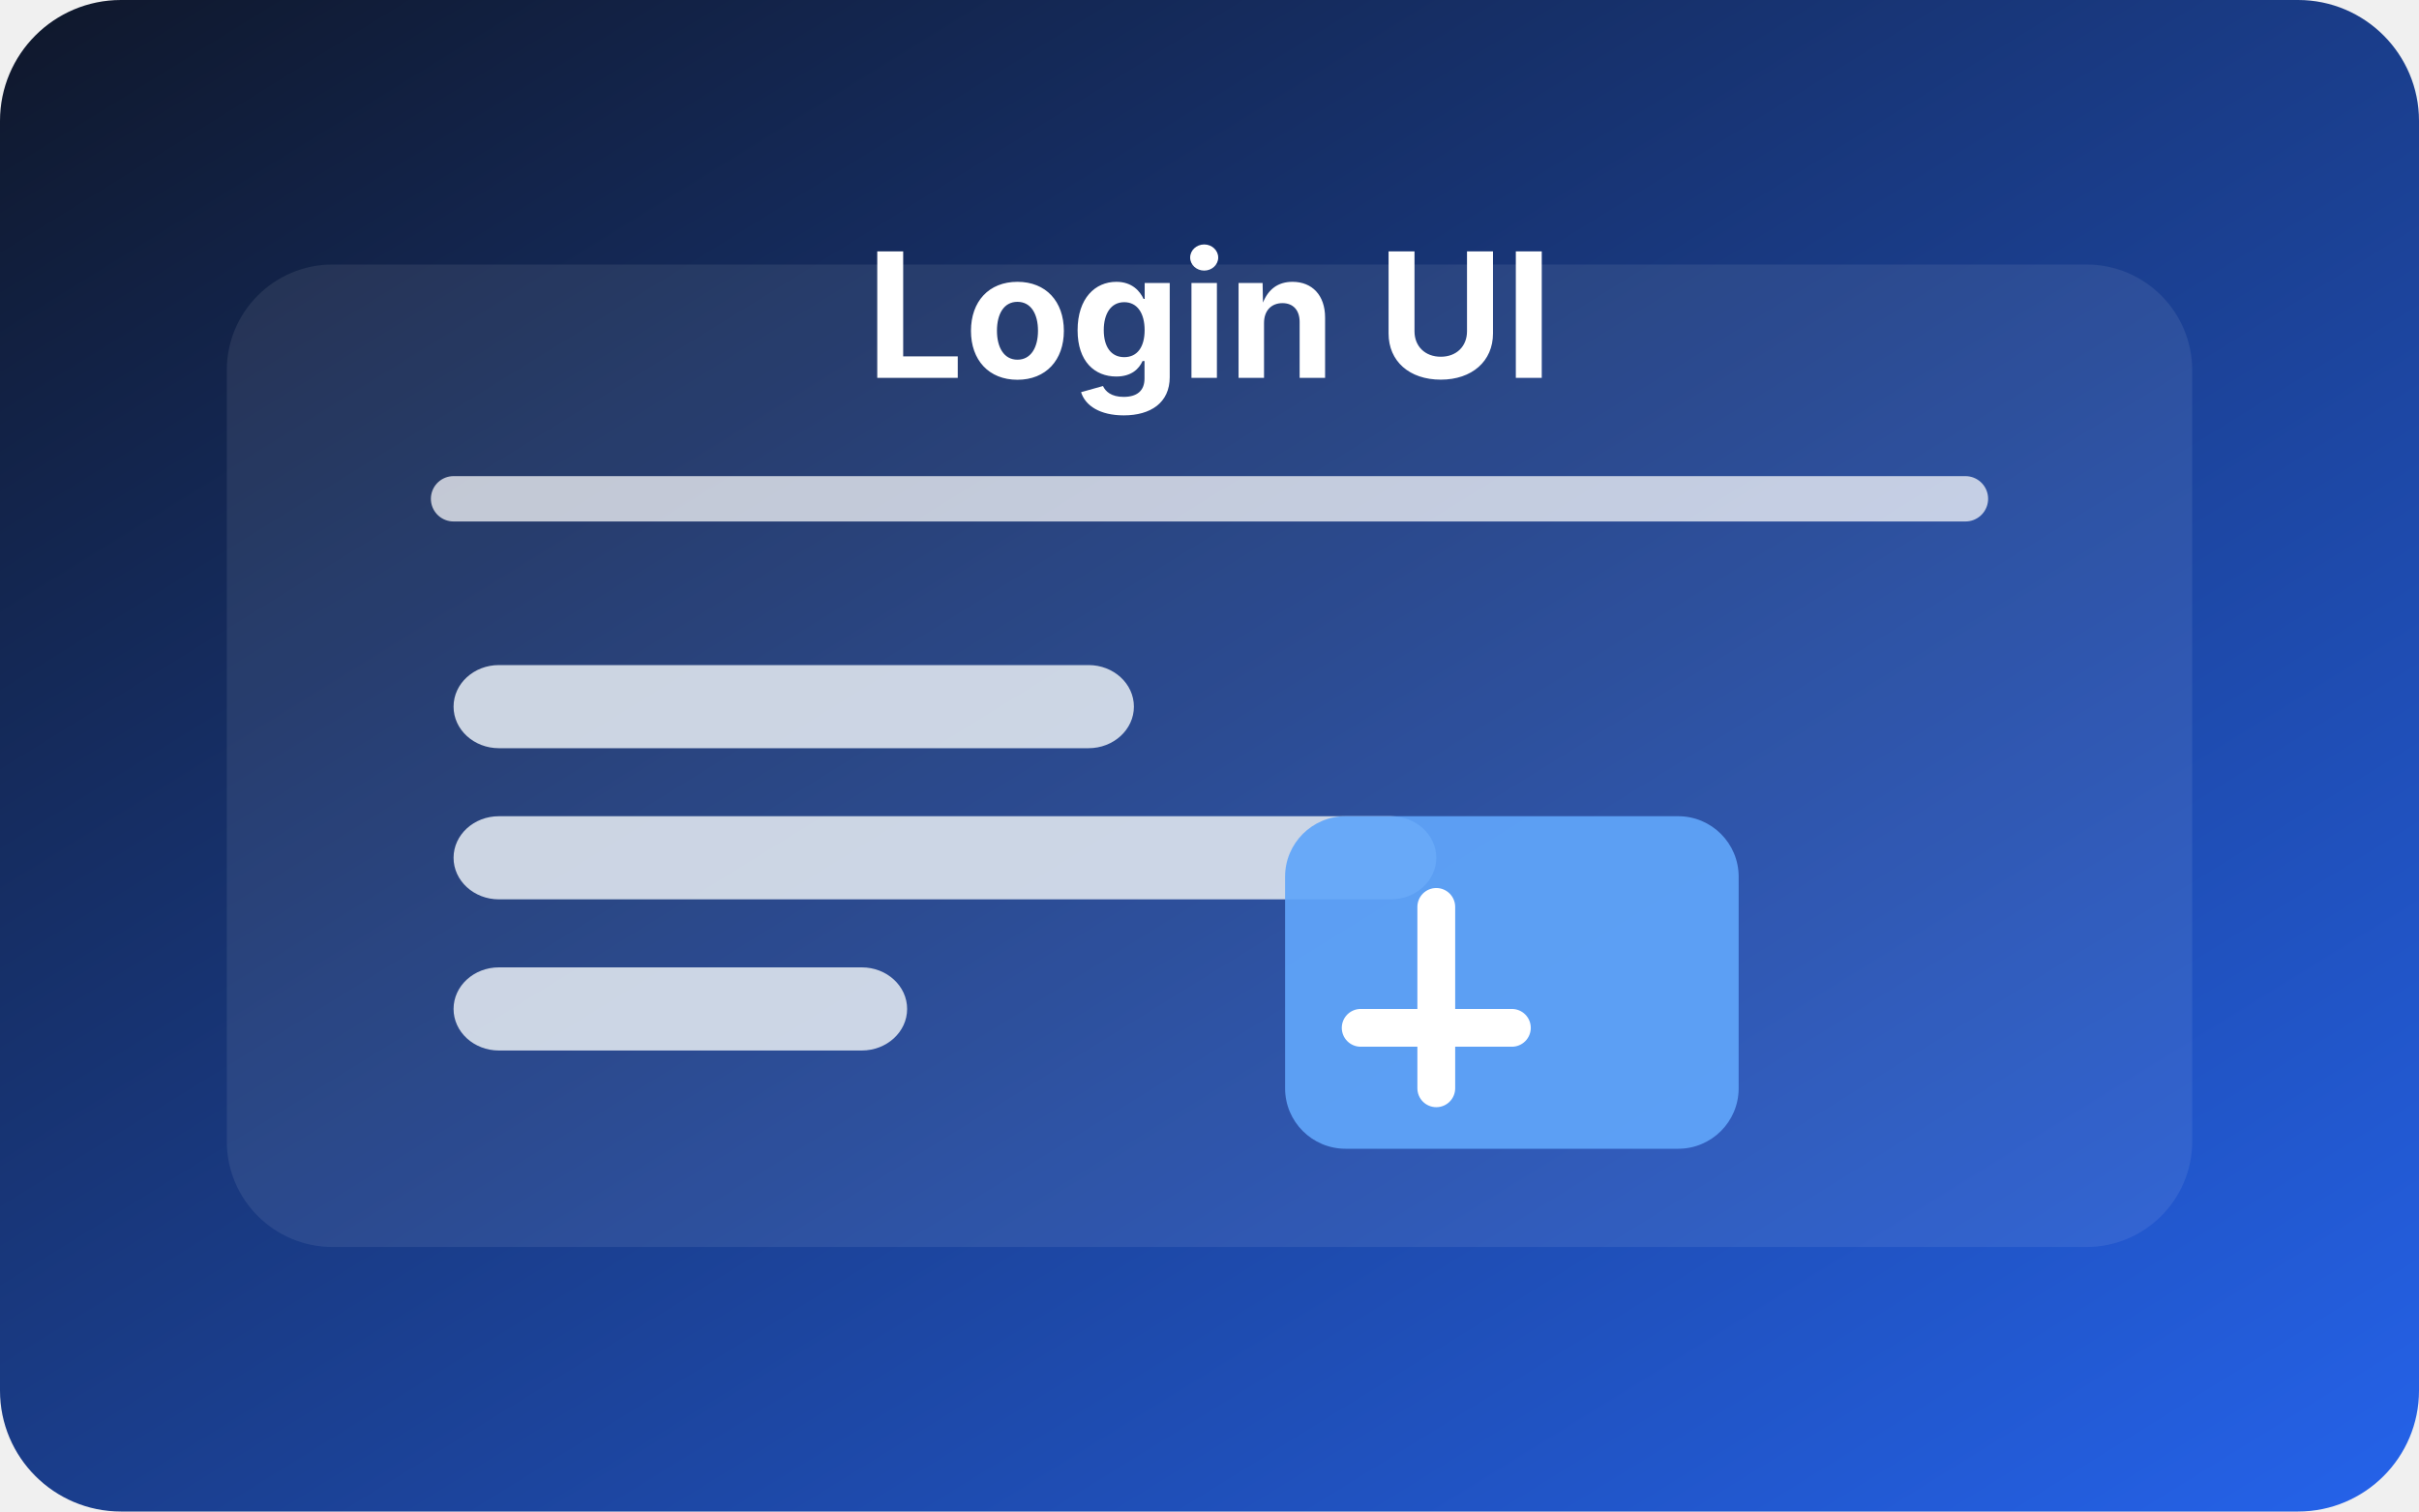
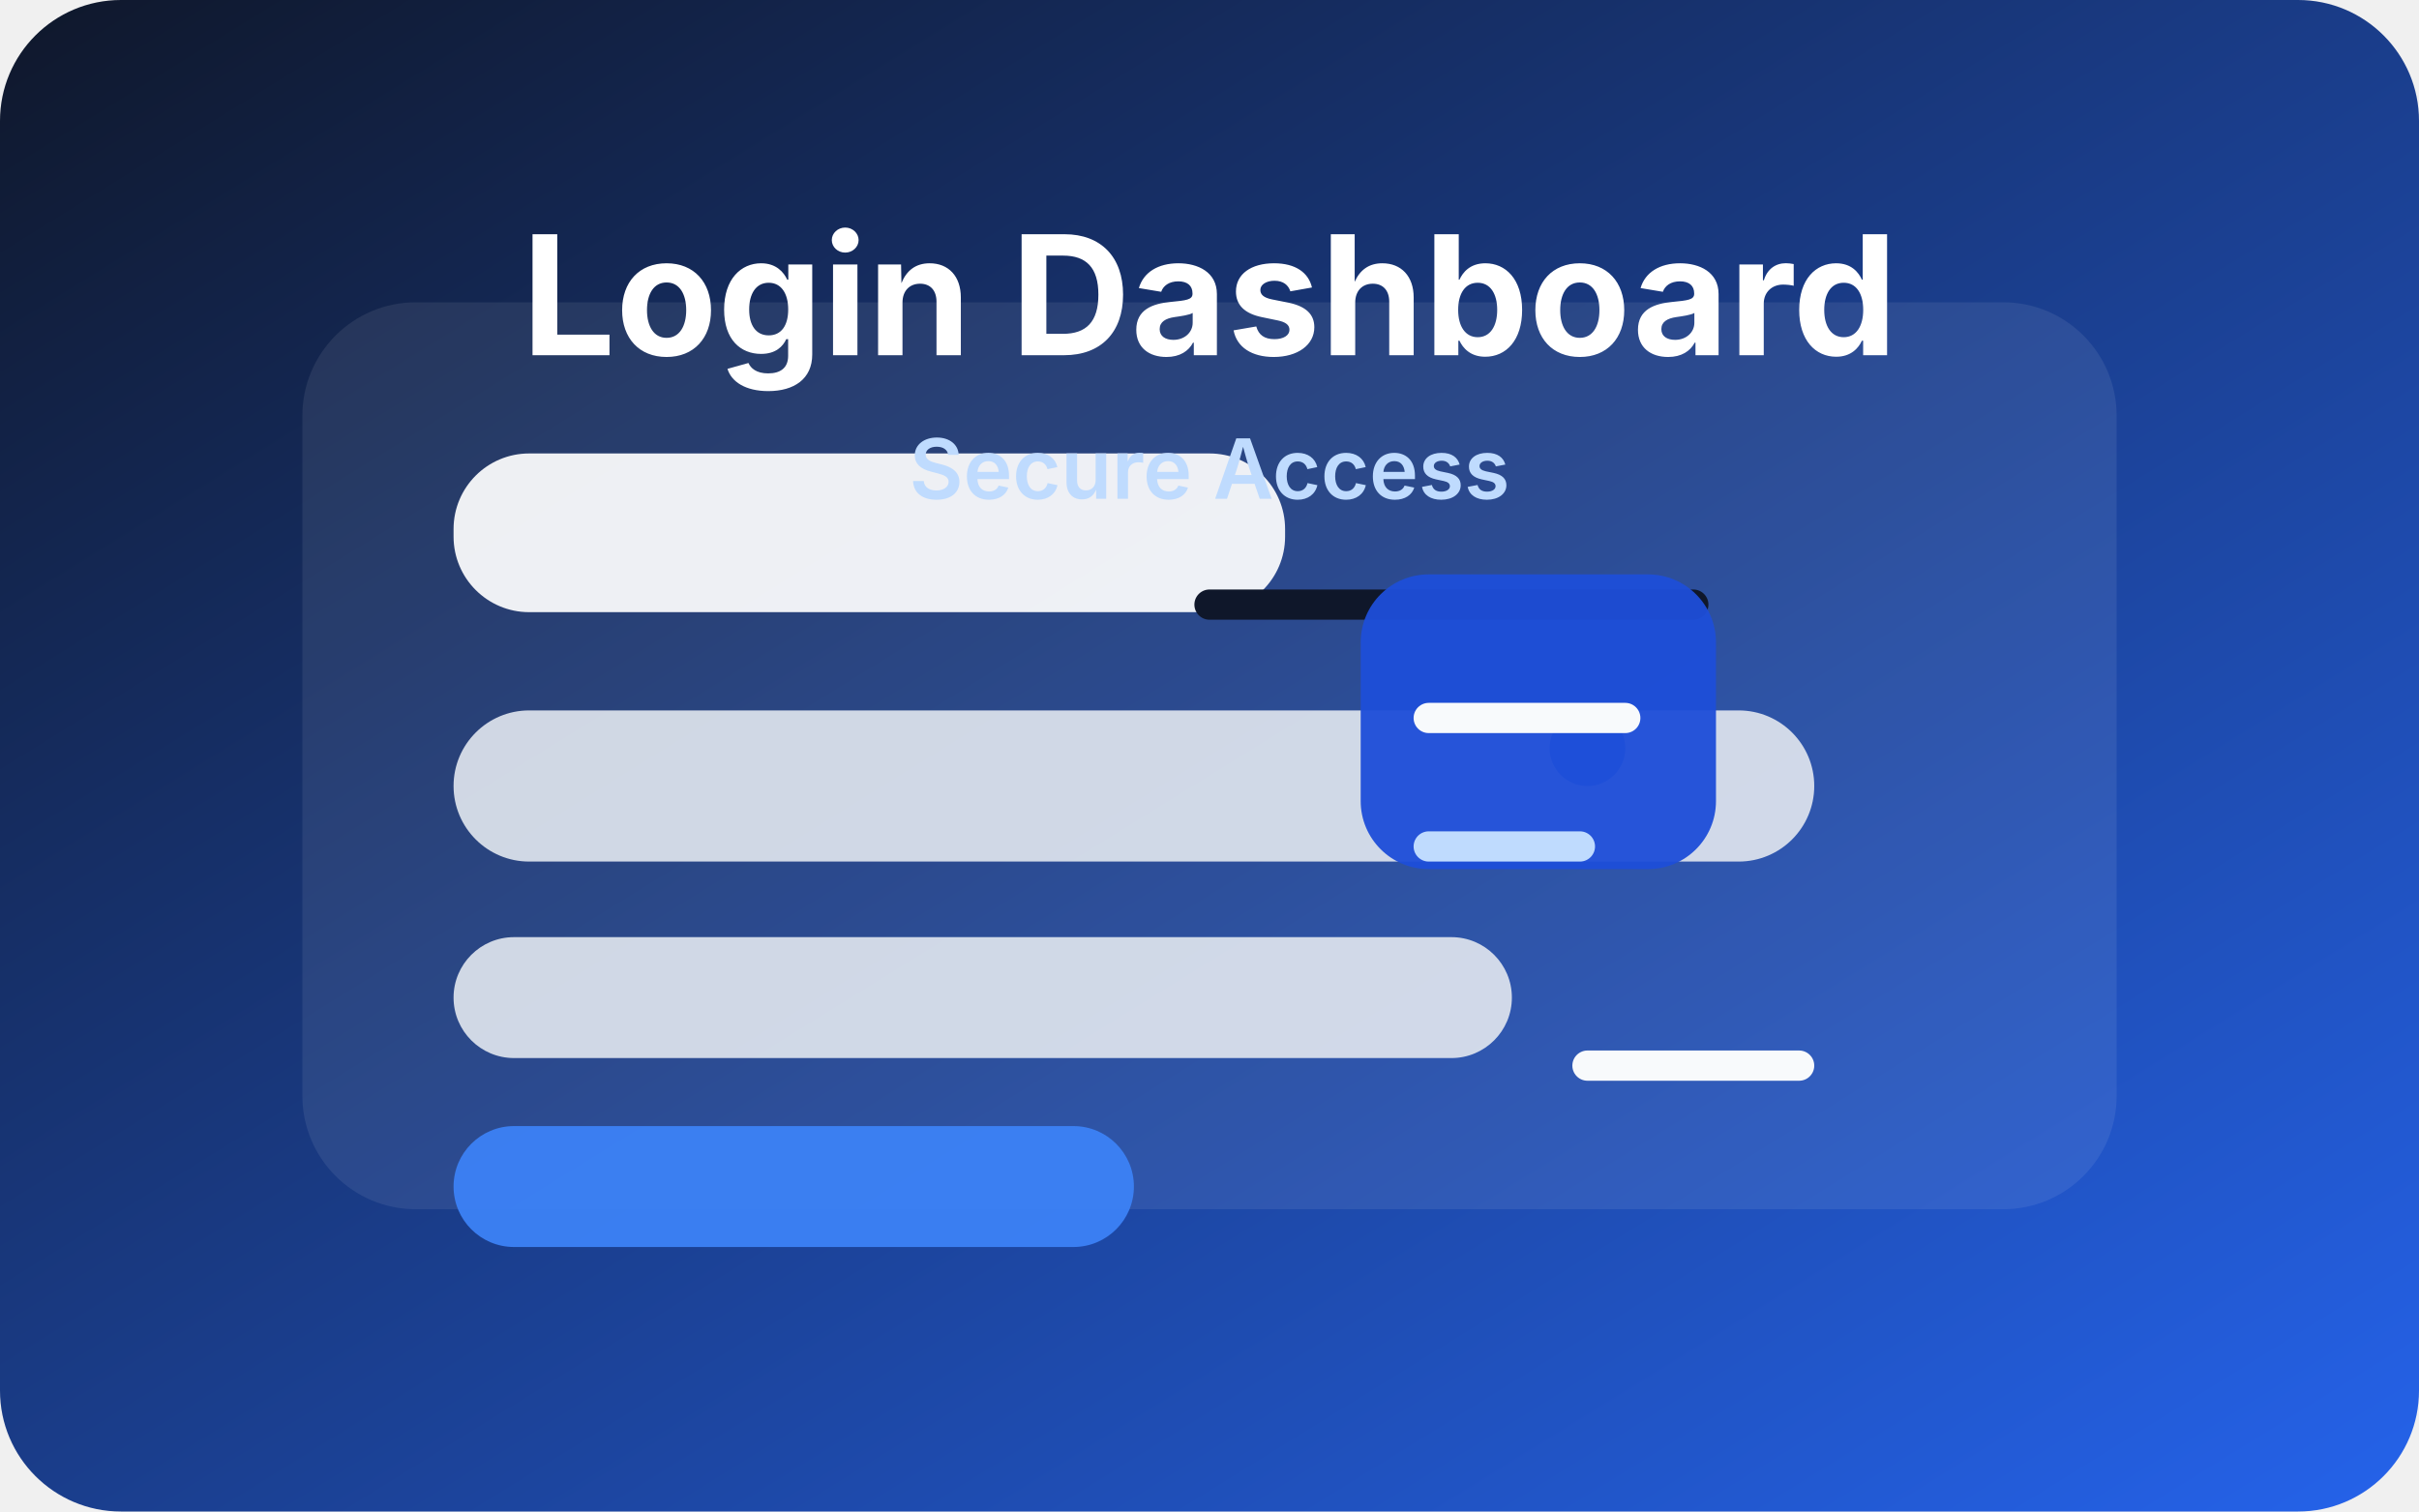
<svg xmlns="http://www.w3.org/2000/svg" viewBox="0 0 640 400">
  <defs>
    <linearGradient id="bg3" x1="0" y1="0" x2="1" y2="1">
      <stop offset="0%" stop-color="#0f172a" />
      <stop offset="100%" stop-color="#2563eb" />
    </linearGradient>
  </defs>
  <rect width="640" height="400" rx="32" fill="url(#bg3)" />
-   <rect x="60" y="70" width="520" height="260" rx="28" fill="rgba(255,255,255,0.08)" />
-   <path d="M120 132h400" stroke="#fff" stroke-width="12" stroke-linecap="round" opacity="0.72" />
-   <rect x="120" y="176" width="180" height="22" rx="12" fill="#e2e8f0" opacity="0.88" />
-   <rect x="120" y="216" width="260" height="22" rx="12" fill="#e2e8f0" opacity="0.88" />
-   <rect x="120" y="256" width="120" height="22" rx="12" fill="#e2e8f0" opacity="0.88" />
-   <rect x="340" y="216" width="120" height="88" rx="16" fill="#60a5fa" opacity="0.92" />
-   <path d="M380 240v48" stroke="#fff" stroke-width="10" stroke-linecap="round" />
-   <path d="M360 272h40" stroke="#fff" stroke-width="10" stroke-linecap="round" />
-   <text x="320" y="100" fill="#ffffff" font-size="46" font-weight="700" text-anchor="middle" font-family="Inter, sans-serif">Login UI</text>
+   <rect x="80" y="80" width="480" height="240" rx="30" fill="rgba(255,255,255,0.08)" />
+   <rect x="120" y="120" width="220" height="42" rx="20" fill="#ffffff" opacity="0.92" />
+   <rect x="120" y="188" width="360" height="40" rx="20" fill="#e2e8f0" opacity="0.9" />
+   <rect x="120" y="248" width="280" height="32" rx="16" fill="#e2e8f0" opacity="0.9" />
+   <rect x="120" y="298" width="180" height="32" rx="16" fill="#3b82f6" opacity="0.94" />
+   <path d="M320 160h128" stroke="#0f172a" stroke-width="8" stroke-linecap="round" />
+   <circle cx="420" cy="198" r="10" fill="#2563eb" />
+   <path d="M420 282h56" stroke="#f8fafc" stroke-width="8" stroke-linecap="round" />
+   <rect x="360" y="152" width="94" height="78" rx="18" fill="#1d4ed8" opacity="0.95" />
+   <path d="M378 190h52" stroke="#f8fafc" stroke-width="8" stroke-linecap="round" />
+   <path d="M378 224h40" stroke="#bfdbfe" stroke-width="8" stroke-linecap="round" />
+   <text x="320" y="94" fill="#ffffff" font-size="44" font-weight="700" text-anchor="middle" font-family="Inter, sans-serif">Login Dashboard</text>
+   <text x="320" y="132" fill="#bfdbfe" font-size="22" font-weight="600" text-anchor="middle" font-family="Inter, sans-serif">Secure Access</text>
</svg>
